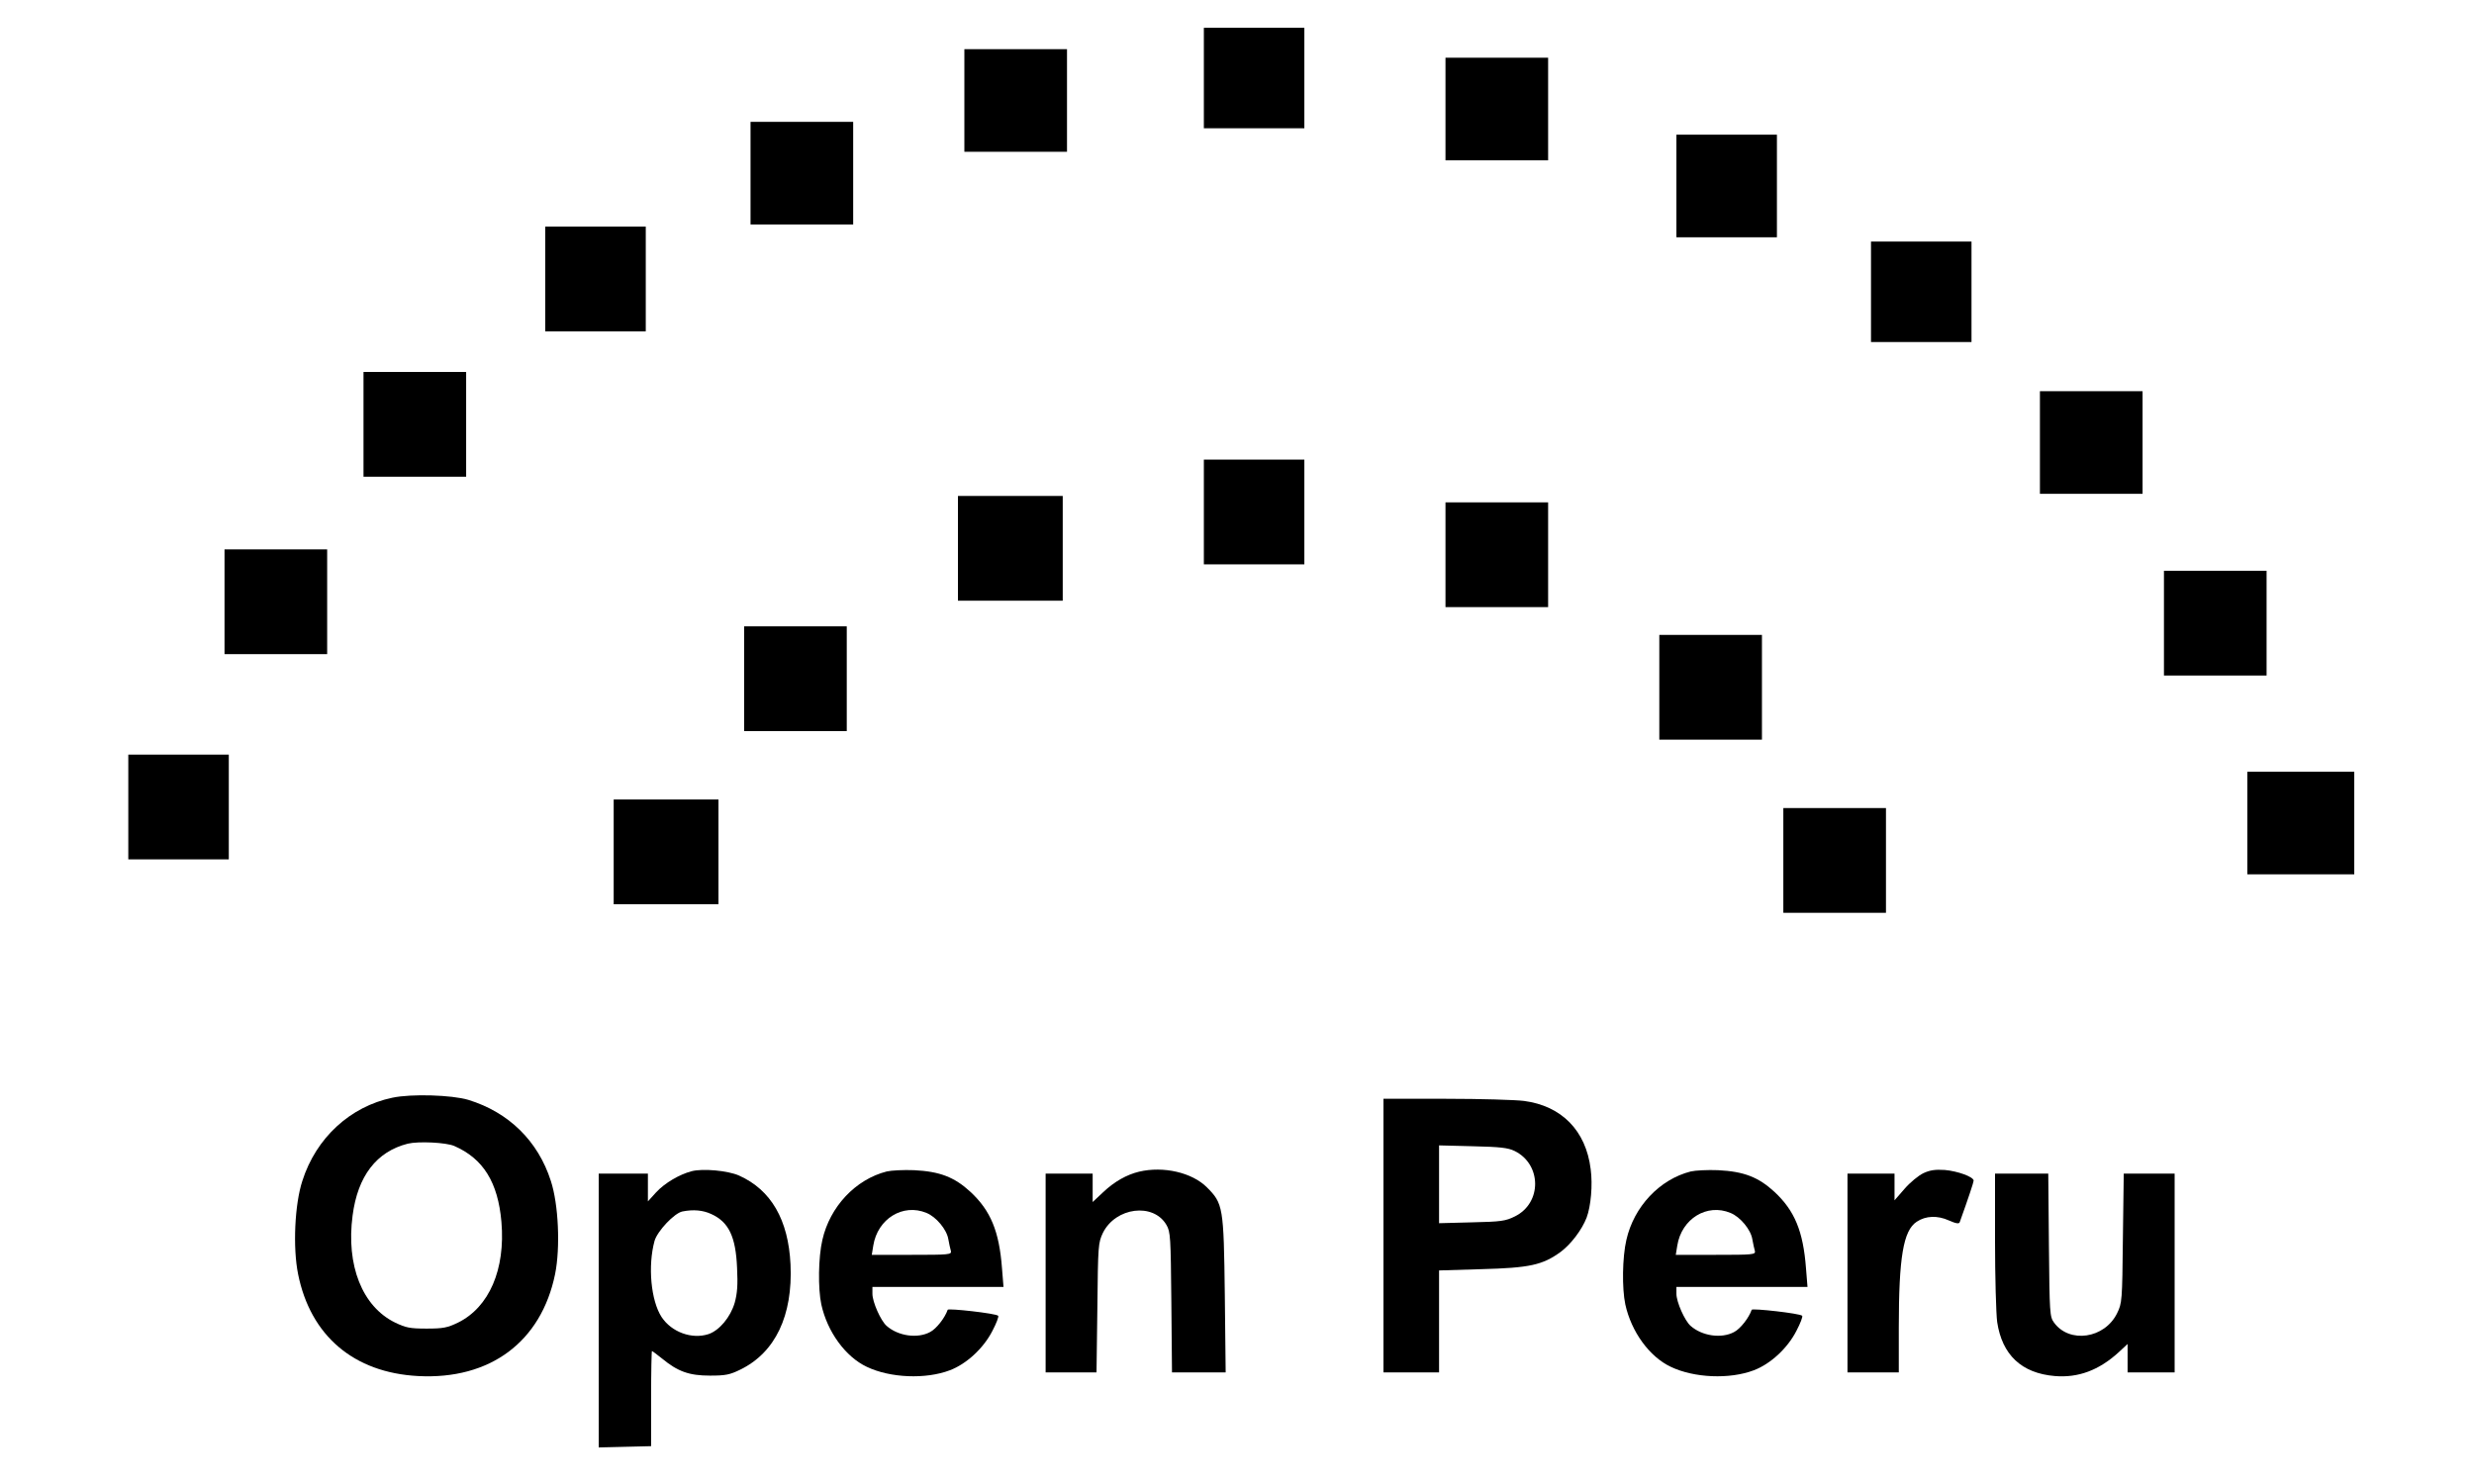
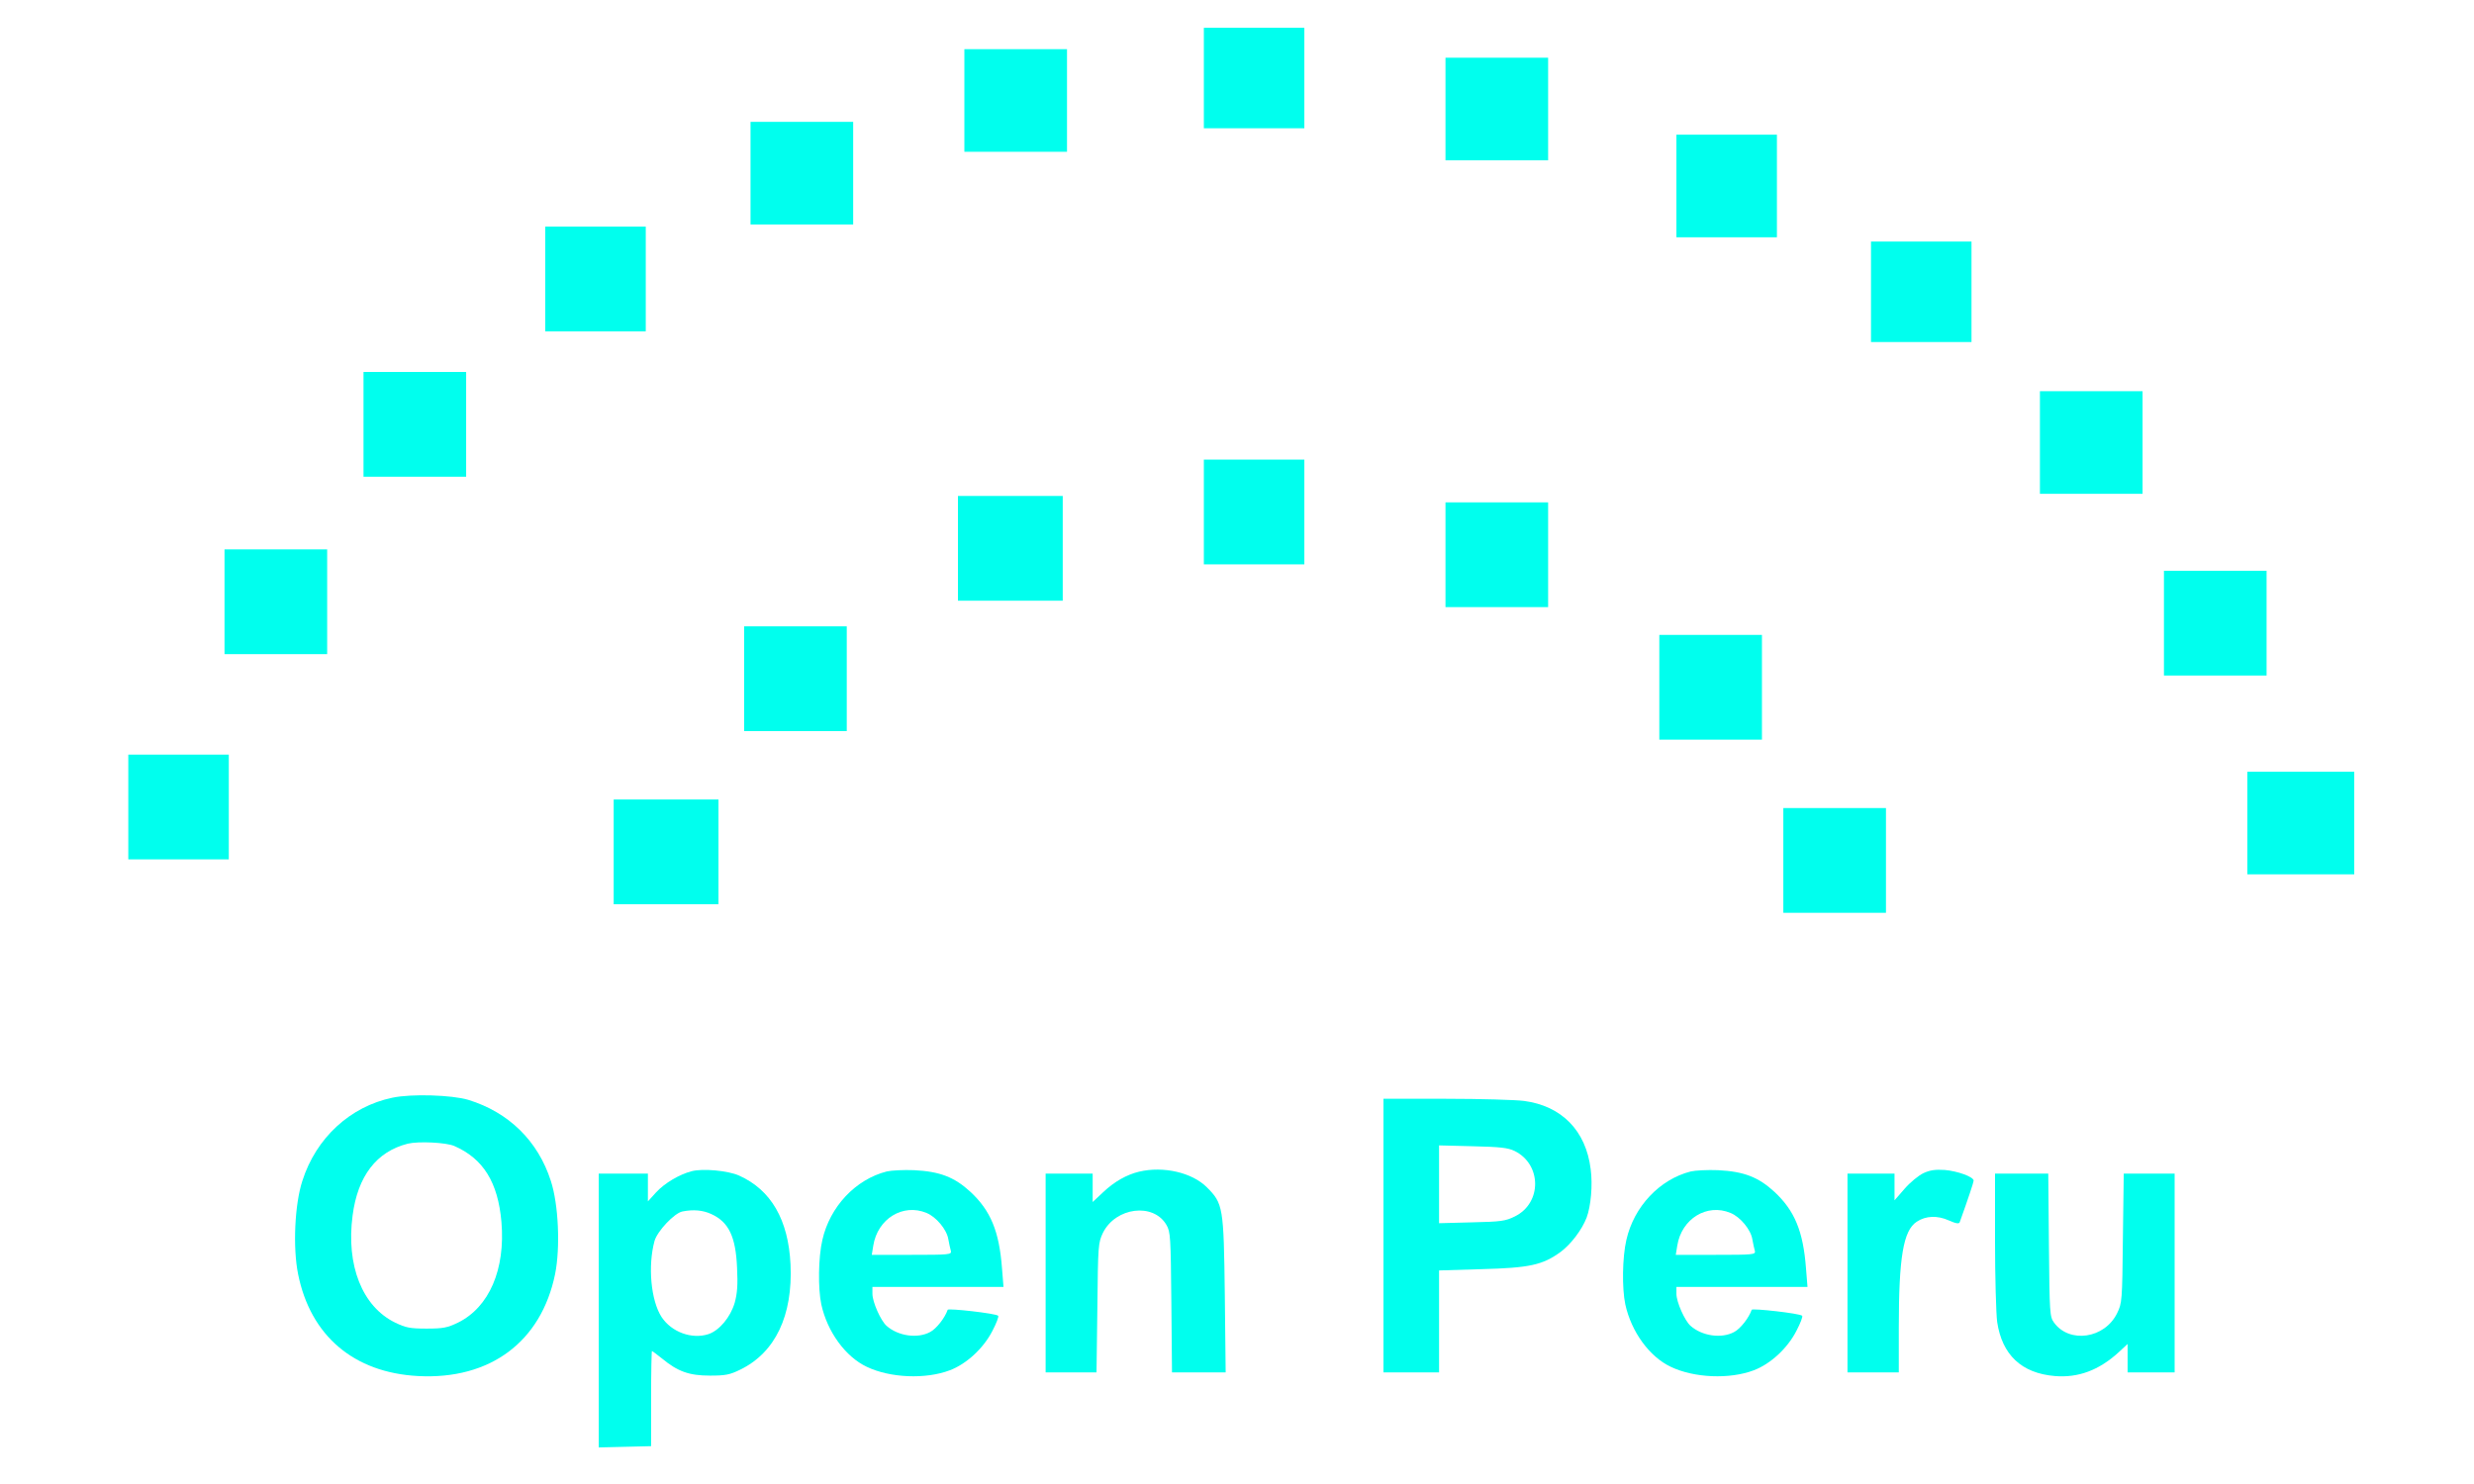
<svg xmlns="http://www.w3.org/2000/svg" version="1.0" width="1157pt" height="694pt" viewBox="0 0 1157 694" preserveAspectRatio="xMidYMid meet">
-   <g transform="translate(0,694) scale(0.1,-0.1)" fill="#000000" stroke="none">
+   <g transform="translate(0,694) scale(0.1,-0.1)" fill="#00FFEE" stroke="none">
    <path d="M5630 6575 l0 -235 235 0 235 0 0 235 0 235 -235 0 -235 0 0 -235z" />
    <path d="M4510 6470 l0 -240 240 0 240 0 0 240 0 240 -240 0 -240 0 0 -240z" />
    <path d="M6760 6430 l0 -240 240 0 240 0 0 240 0 240 -240 0 -240 0 0 -240z" />
    <path d="M3510 6130 l0 -240 240 0 240 0 0 240 0 240 -240 0 -240 0 0 -240z" />
    <path d="M7840 6070 l0 -240 235 0 235 0 0 240 0 240 -235 0 -235 0 0 -240z" />
    <path d="M2550 5635 l0 -245 235 0 235 0 0 245 0 245 -235 0 -235 0 0 -245z" />
    <path d="M8750 5575 l0 -235 235 0 235 0 0 235 0 235 -235 0 -235 0 0 -235z" />
    <path d="M1700 4955 l0 -245 240 0 240 0 0 245 0 245 -240 0 -240 0 0 -245z" />
    <path d="M9540 4870 l0 -240 240 0 240 0 0 240 0 240 -240 0 -240 0 0 -240z" />
    <path d="M5630 4545 l0 -245 235 0 235 0 0 245 0 245 -235 0 -235 0 0 -245z" />
    <path d="M4480 4375 l0 -245 245 0 245 0 0 245 0 245 -245 0 -245 0 0 -245z" />
    <path d="M6760 4345 l0 -245 240 0 240 0 0 245 0 245 -240 0 -240 0 0 -245z" />
    <path d="M1050 4125 l0 -245 240 0 240 0 0 245 0 245 -240 0 -240 0 0 -245z" />
    <path d="M10120 4025 l0 -245 240 0 240 0 0 245 0 245 -240 0 -240 0 0 -245z" />
    <path d="M3480 3765 l0 -245 240 0 240 0 0 245 0 245 -240 0 -240 0 0 -245z" />
    <path d="M7760 3725 l0 -245 240 0 240 0 0 245 0 245 -240 0 -240 0 0 -245z" />
    <path d="M600 3165 l0 -245 235 0 235 0 0 245 0 245 -235 0 -235 0 0 -245z" />
    <path d="M10510 3090 l0 -240 250 0 250 0 0 240 0 240 -250 0 -250 0 0 -240z" />
    <path d="M2870 2955 l0 -245 245 0 245 0 0 245 0 245 -245 0 -245 0 0 -245z" />
    <path d="M8340 2915 l0 -245 240 0 240 0 0 245 0 245 -240 0 -240 0 0 -245z" />
    <path d="M1835 1805 c-197 -41 -357 -188 -421 -389 -36 -110 -45 -312 -20 -436 58 -289 261 -461 561 -477 337 -18 576 160 641 477 25 124 16 327 -20 436 -60 187 -197 321 -386 379 -77 23 -266 29 -355 10z m290 -226 c135 -59 204 -170 220 -355 19 -222 -57 -399 -203 -471 -50 -24 -69 -28 -147 -28 -78 0 -97 4 -147 28 -154 75 -230 268 -199 501 24 185 112 299 258 336 49 12 180 6 218 -11z" />
    <path d="M6470 1160 l0 -640 130 0 130 0 0 239 0 238 198 6 c225 6 286 19 371 81 48 36 99 103 121 160 20 53 29 153 19 227 -22 180 -136 296 -312 319 -39 5 -204 10 -364 10 l-293 0 0 -640z m613 396 c127 -62 129 -243 2 -306 -44 -22 -65 -25 -202 -28 l-153 -4 0 182 0 182 158 -4 c127 -3 164 -7 195 -22z" />
    <path d="M3234 1461 c-57 -15 -125 -55 -165 -98 l-39 -43 0 65 0 65 -115 0 -115 0 0 -640 0 -641 123 3 122 3 0 223 c0 122 2 222 4 222 2 0 23 -16 47 -35 74 -61 127 -80 224 -80 73 0 93 4 142 28 164 80 246 253 235 492 -10 209 -91 349 -241 416 -52 23 -170 34 -222 20z m92 -200 c82 -37 115 -106 121 -252 4 -80 1 -119 -11 -163 -20 -68 -72 -130 -123 -147 -77 -25 -172 9 -219 80 -50 77 -65 239 -33 356 13 46 93 131 131 138 51 10 95 6 134 -12z" />
    <path d="M4147 1460 c-146 -37 -266 -165 -301 -320 -19 -81 -21 -227 -5 -302 28 -128 113 -245 213 -292 109 -52 275 -59 388 -16 77 29 157 102 199 184 19 36 31 68 27 71 -10 11 -233 36 -236 28 -13 -38 -53 -89 -82 -104 -59 -32 -150 -19 -204 29 -27 24 -66 111 -66 150 l0 32 306 0 307 0 -7 87 c-13 173 -53 270 -148 358 -75 69 -143 95 -263 101 -49 2 -107 -1 -128 -6z m186 -194 c45 -18 95 -78 102 -123 4 -21 9 -46 12 -55 4 -17 -9 -18 -183 -18 l-187 0 7 43 c20 126 139 199 249 153z" />
    <path d="M5327 1459 c-58 -14 -115 -46 -168 -96 l-49 -46 0 67 0 66 -110 0 -110 0 0 -465 0 -465 119 0 119 0 4 303 c3 293 4 303 26 350 60 120 236 142 297 37 19 -33 20 -54 23 -362 l3 -328 125 0 126 0 -4 363 c-5 412 -8 427 -84 503 -69 69 -203 100 -317 73z" />
    <path d="M7907 1460 c-146 -37 -266 -165 -301 -320 -19 -81 -21 -227 -5 -302 28 -128 113 -245 213 -292 109 -52 275 -59 388 -16 77 29 157 102 199 184 19 36 31 68 27 71 -10 11 -233 36 -236 28 -13 -38 -53 -89 -82 -104 -59 -32 -150 -19 -204 29 -27 24 -66 111 -66 150 l0 32 306 0 307 0 -7 87 c-13 173 -53 270 -148 358 -75 69 -143 95 -263 101 -49 2 -107 -1 -128 -6z m186 -194 c45 -18 95 -78 102 -123 4 -21 9 -46 12 -55 4 -17 -9 -18 -183 -18 l-187 0 7 43 c20 126 139 199 249 153z" />
    <path d="M8995 1452 c-23 -11 -62 -43 -88 -73 l-47 -54 0 63 0 62 -110 0 -110 0 0 -465 0 -465 120 0 120 0 0 208 c0 331 21 456 84 497 42 28 97 30 150 6 34 -15 48 -17 51 -8 41 114 65 187 65 194 0 18 -76 45 -135 50 -45 3 -70 -1 -100 -15z" />
    <path d="M9330 1138 c0 -172 5 -344 10 -382 23 -154 114 -240 270 -253 109 -9 206 27 298 111 l42 39 0 -67 0 -66 110 0 110 0 0 465 0 465 -119 0 -119 0 -4 -302 c-3 -294 -4 -304 -27 -351 -58 -119 -223 -143 -295 -44 -20 27 -21 43 -24 363 l-3 334 -125 0 -124 0 0 -312z" />
  </g>
</svg>
